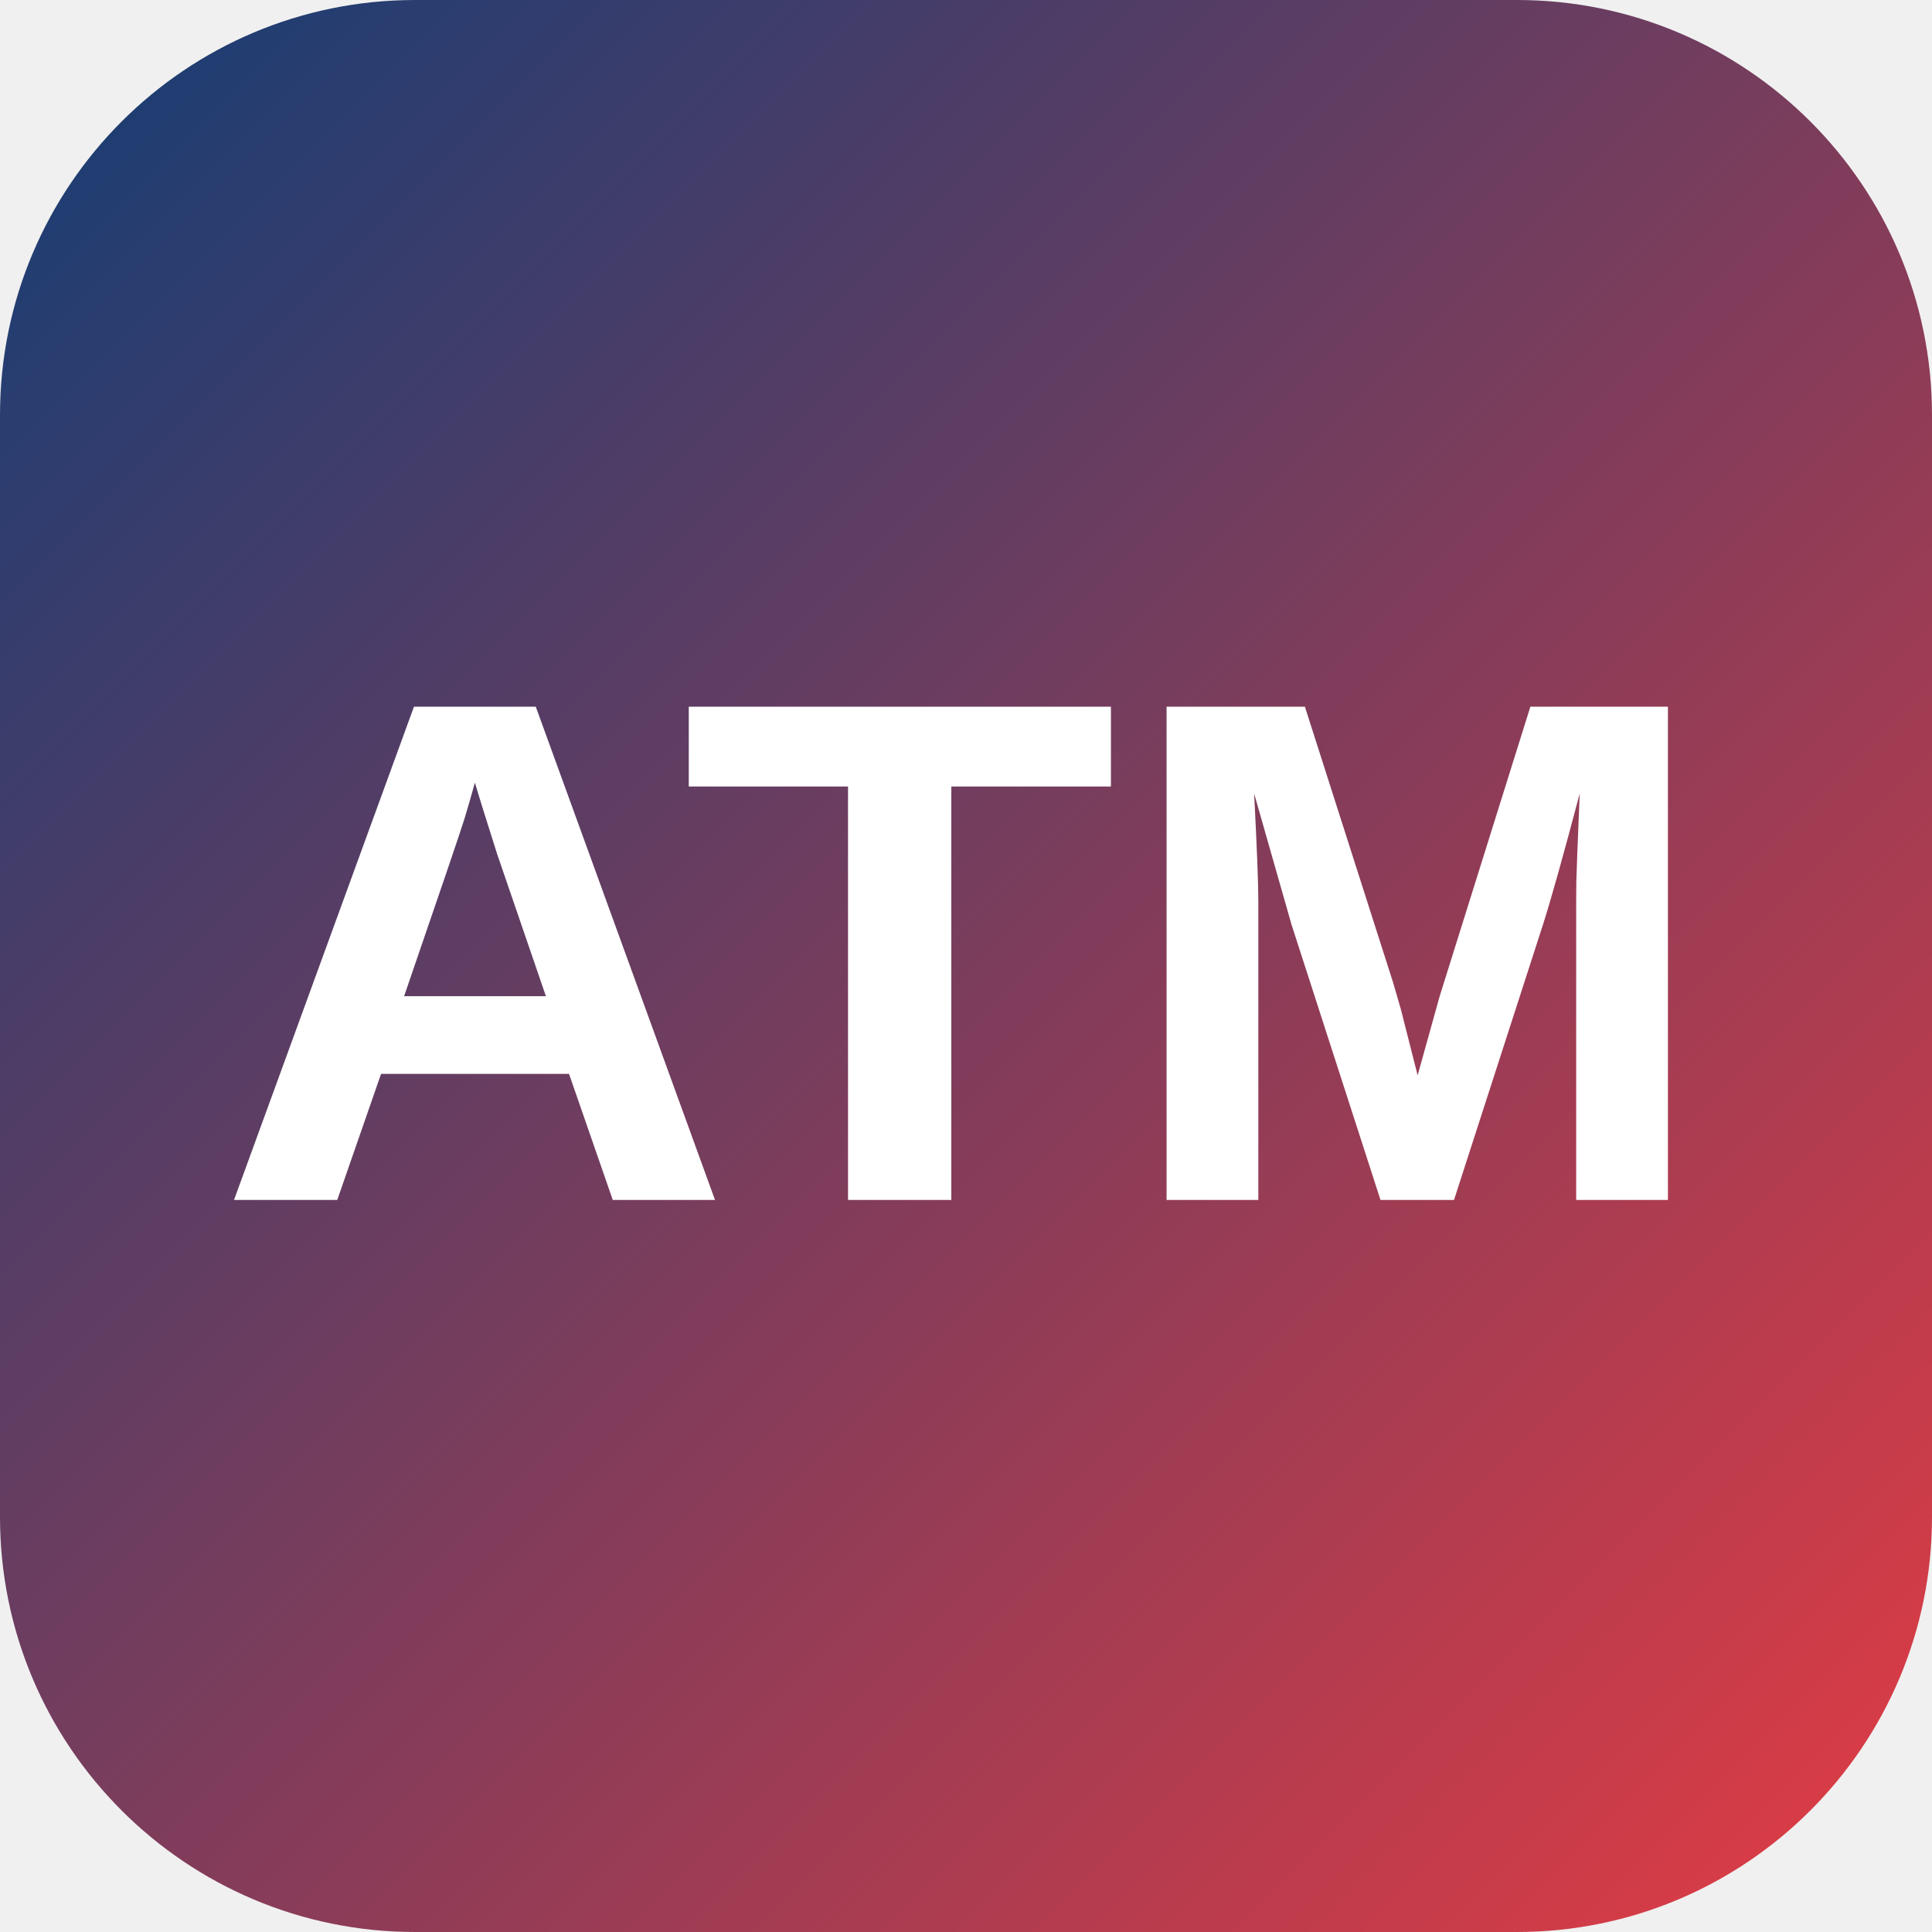
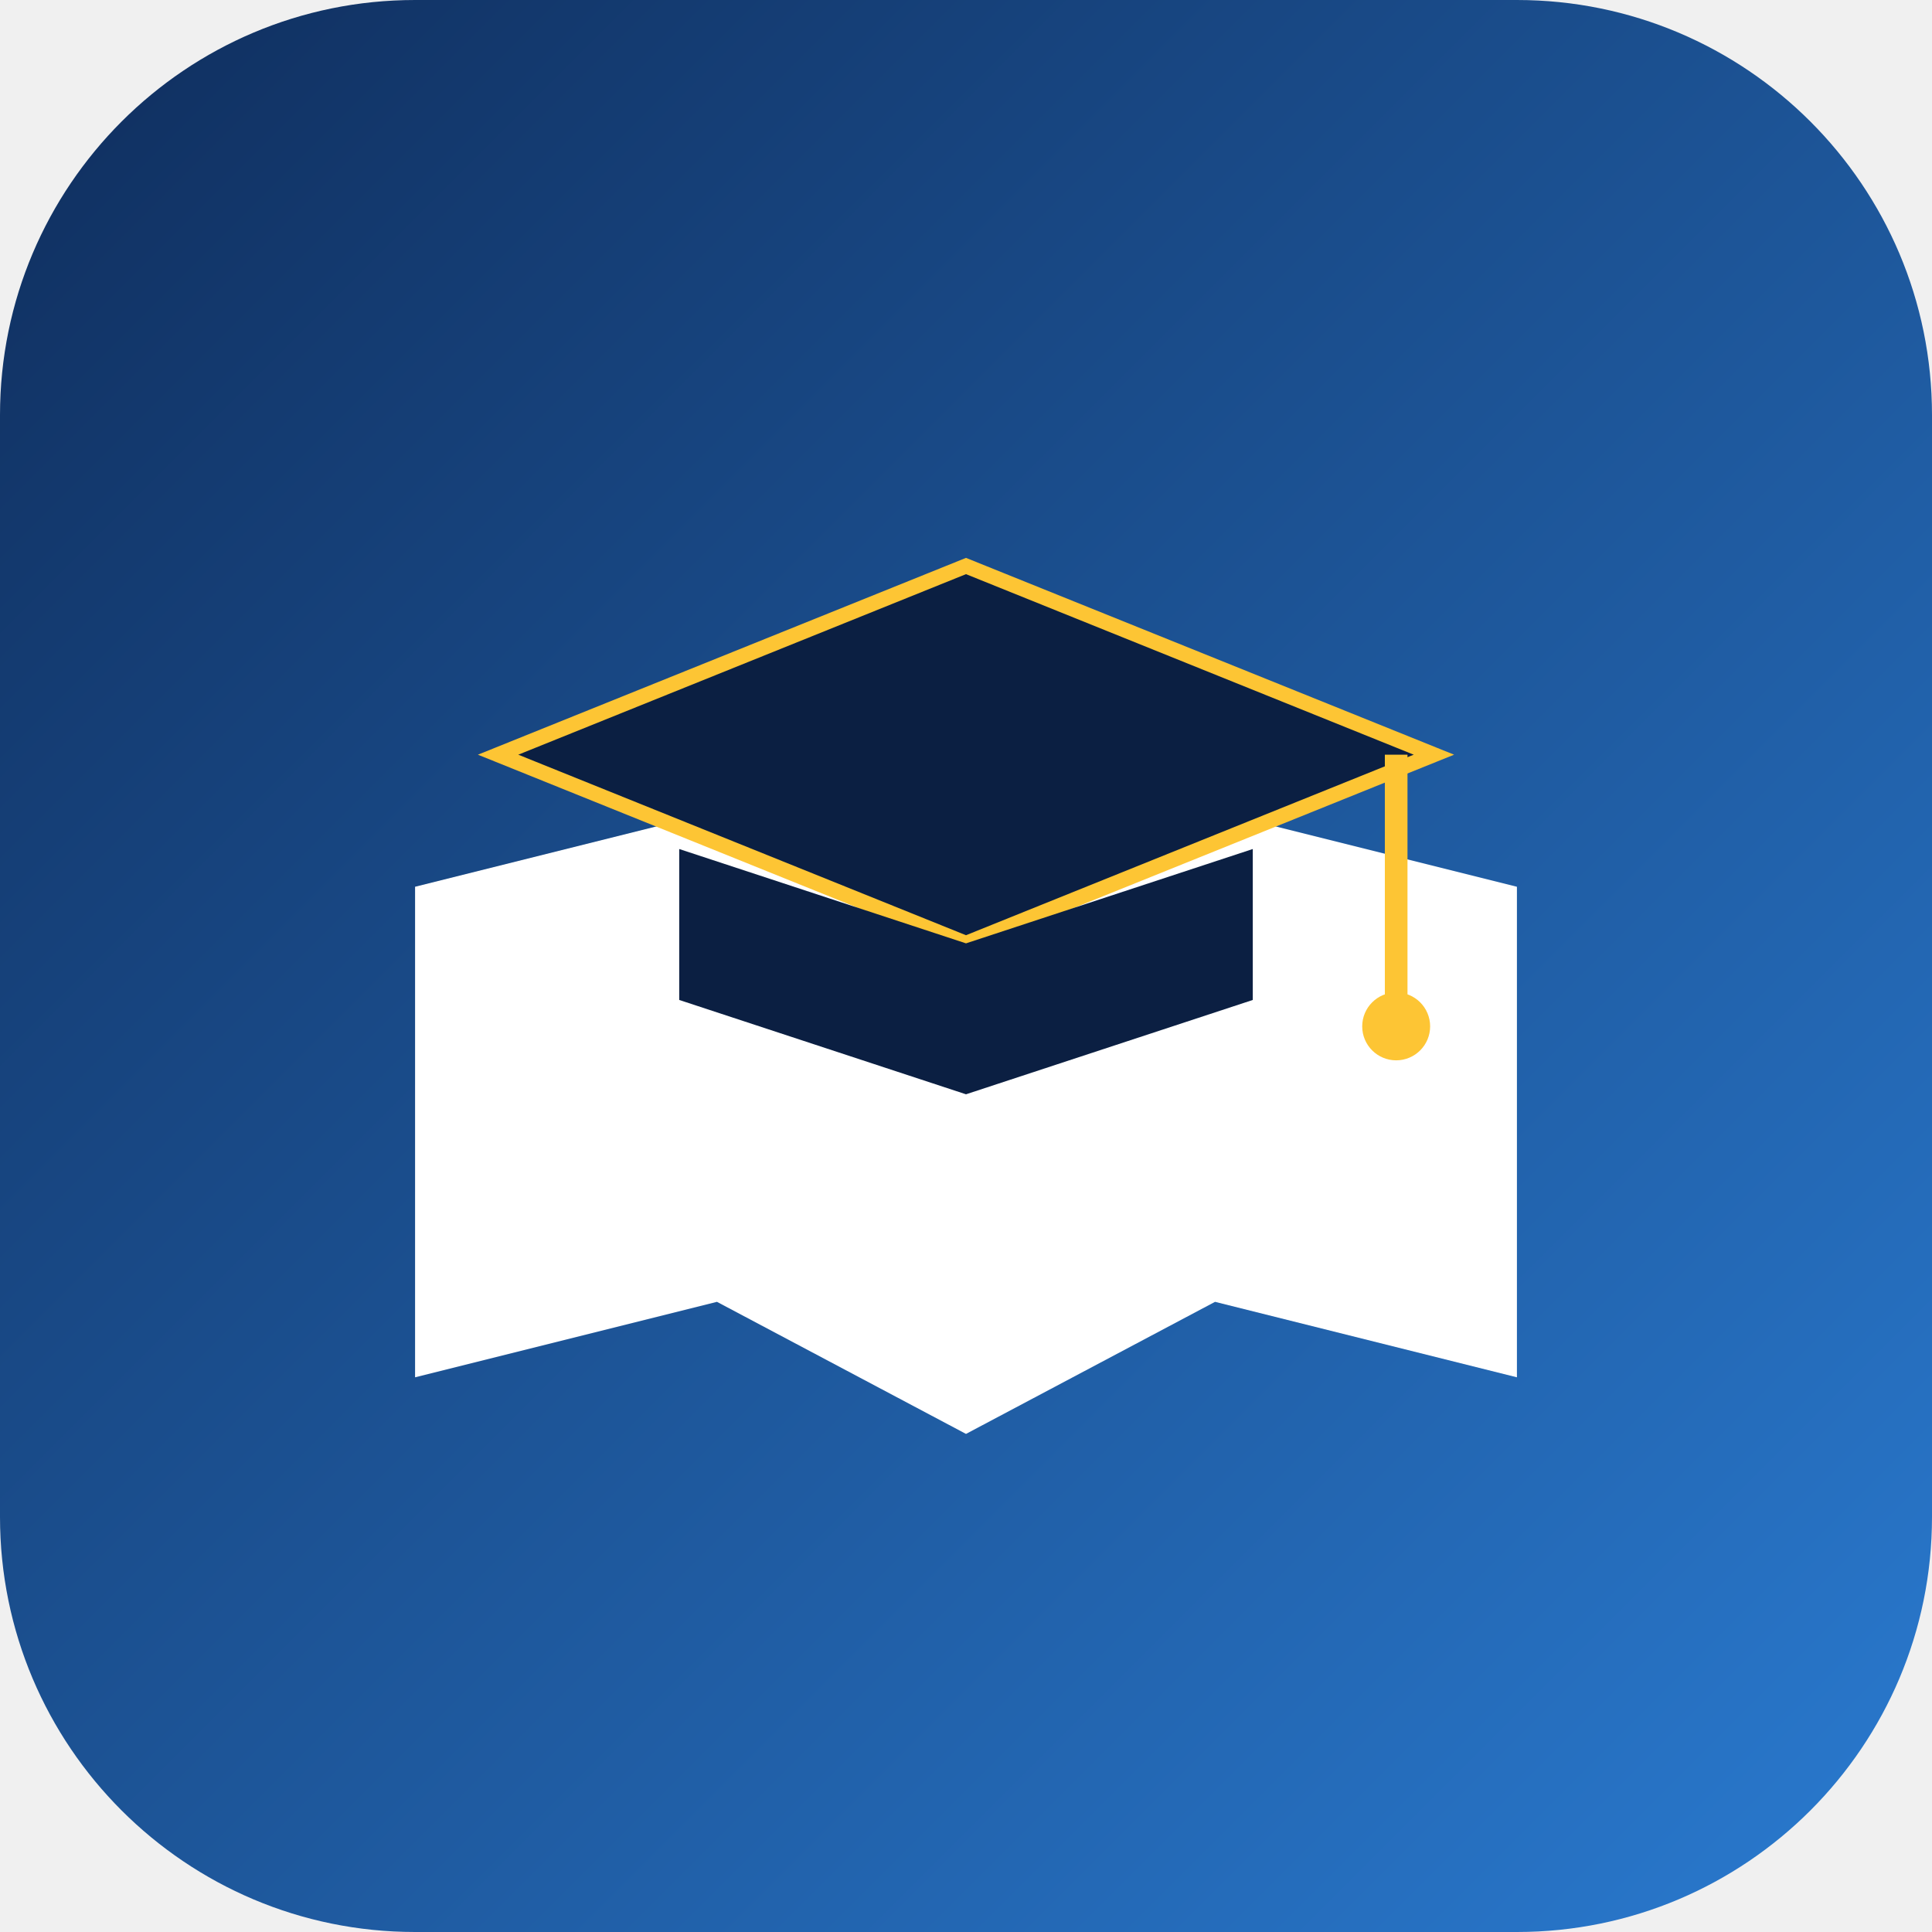
<svg xmlns="http://www.w3.org/2000/svg" viewBox="0 0 512 512">
  <defs>
    <linearGradient id="g" x1="0" y1="0" x2="1" y2="1">
-       <stop offset="0" stop-color="#123d75" />
-       <stop offset="1" stop-color="#e43c43" />
+       <stop offset="0" stop-color="#0f2d5c" />
+       <stop offset="1" stop-color="#2a7bd1" />
    </linearGradient>
  </defs>
  <rect width="512" height="512" rx="110" fill="url(#g)" />
-   <text x="256" y="318" text-anchor="middle" font-family="Arial, Helvetica, sans-serif" font-weight="800" font-size="190" fill="#fff">ATM</text>
+   <path d="M256 250 L190 215 L110 235 L110 365 L190 345 L256 380 Z M256 250 L322 215 L402 235 L402 365 L322 345 L256 380 Z" fill="#fff" />
+   <path d="M256 150 L380 200 L256 250 L132 200 Z" fill="#0b1f42" stroke="#fdc534" stroke-width="4" />
+   <path d="M180 225 L180 265 L256 290 L332 265 L332 225 L256 250 Z" fill="#0b1f42" />
+   <line x1="370" y1="200" x2="370" y2="268" stroke="#fdc534" stroke-width="6" />
+   <circle cx="370" cy="272" r="9" fill="#fdc534" />
</svg>
